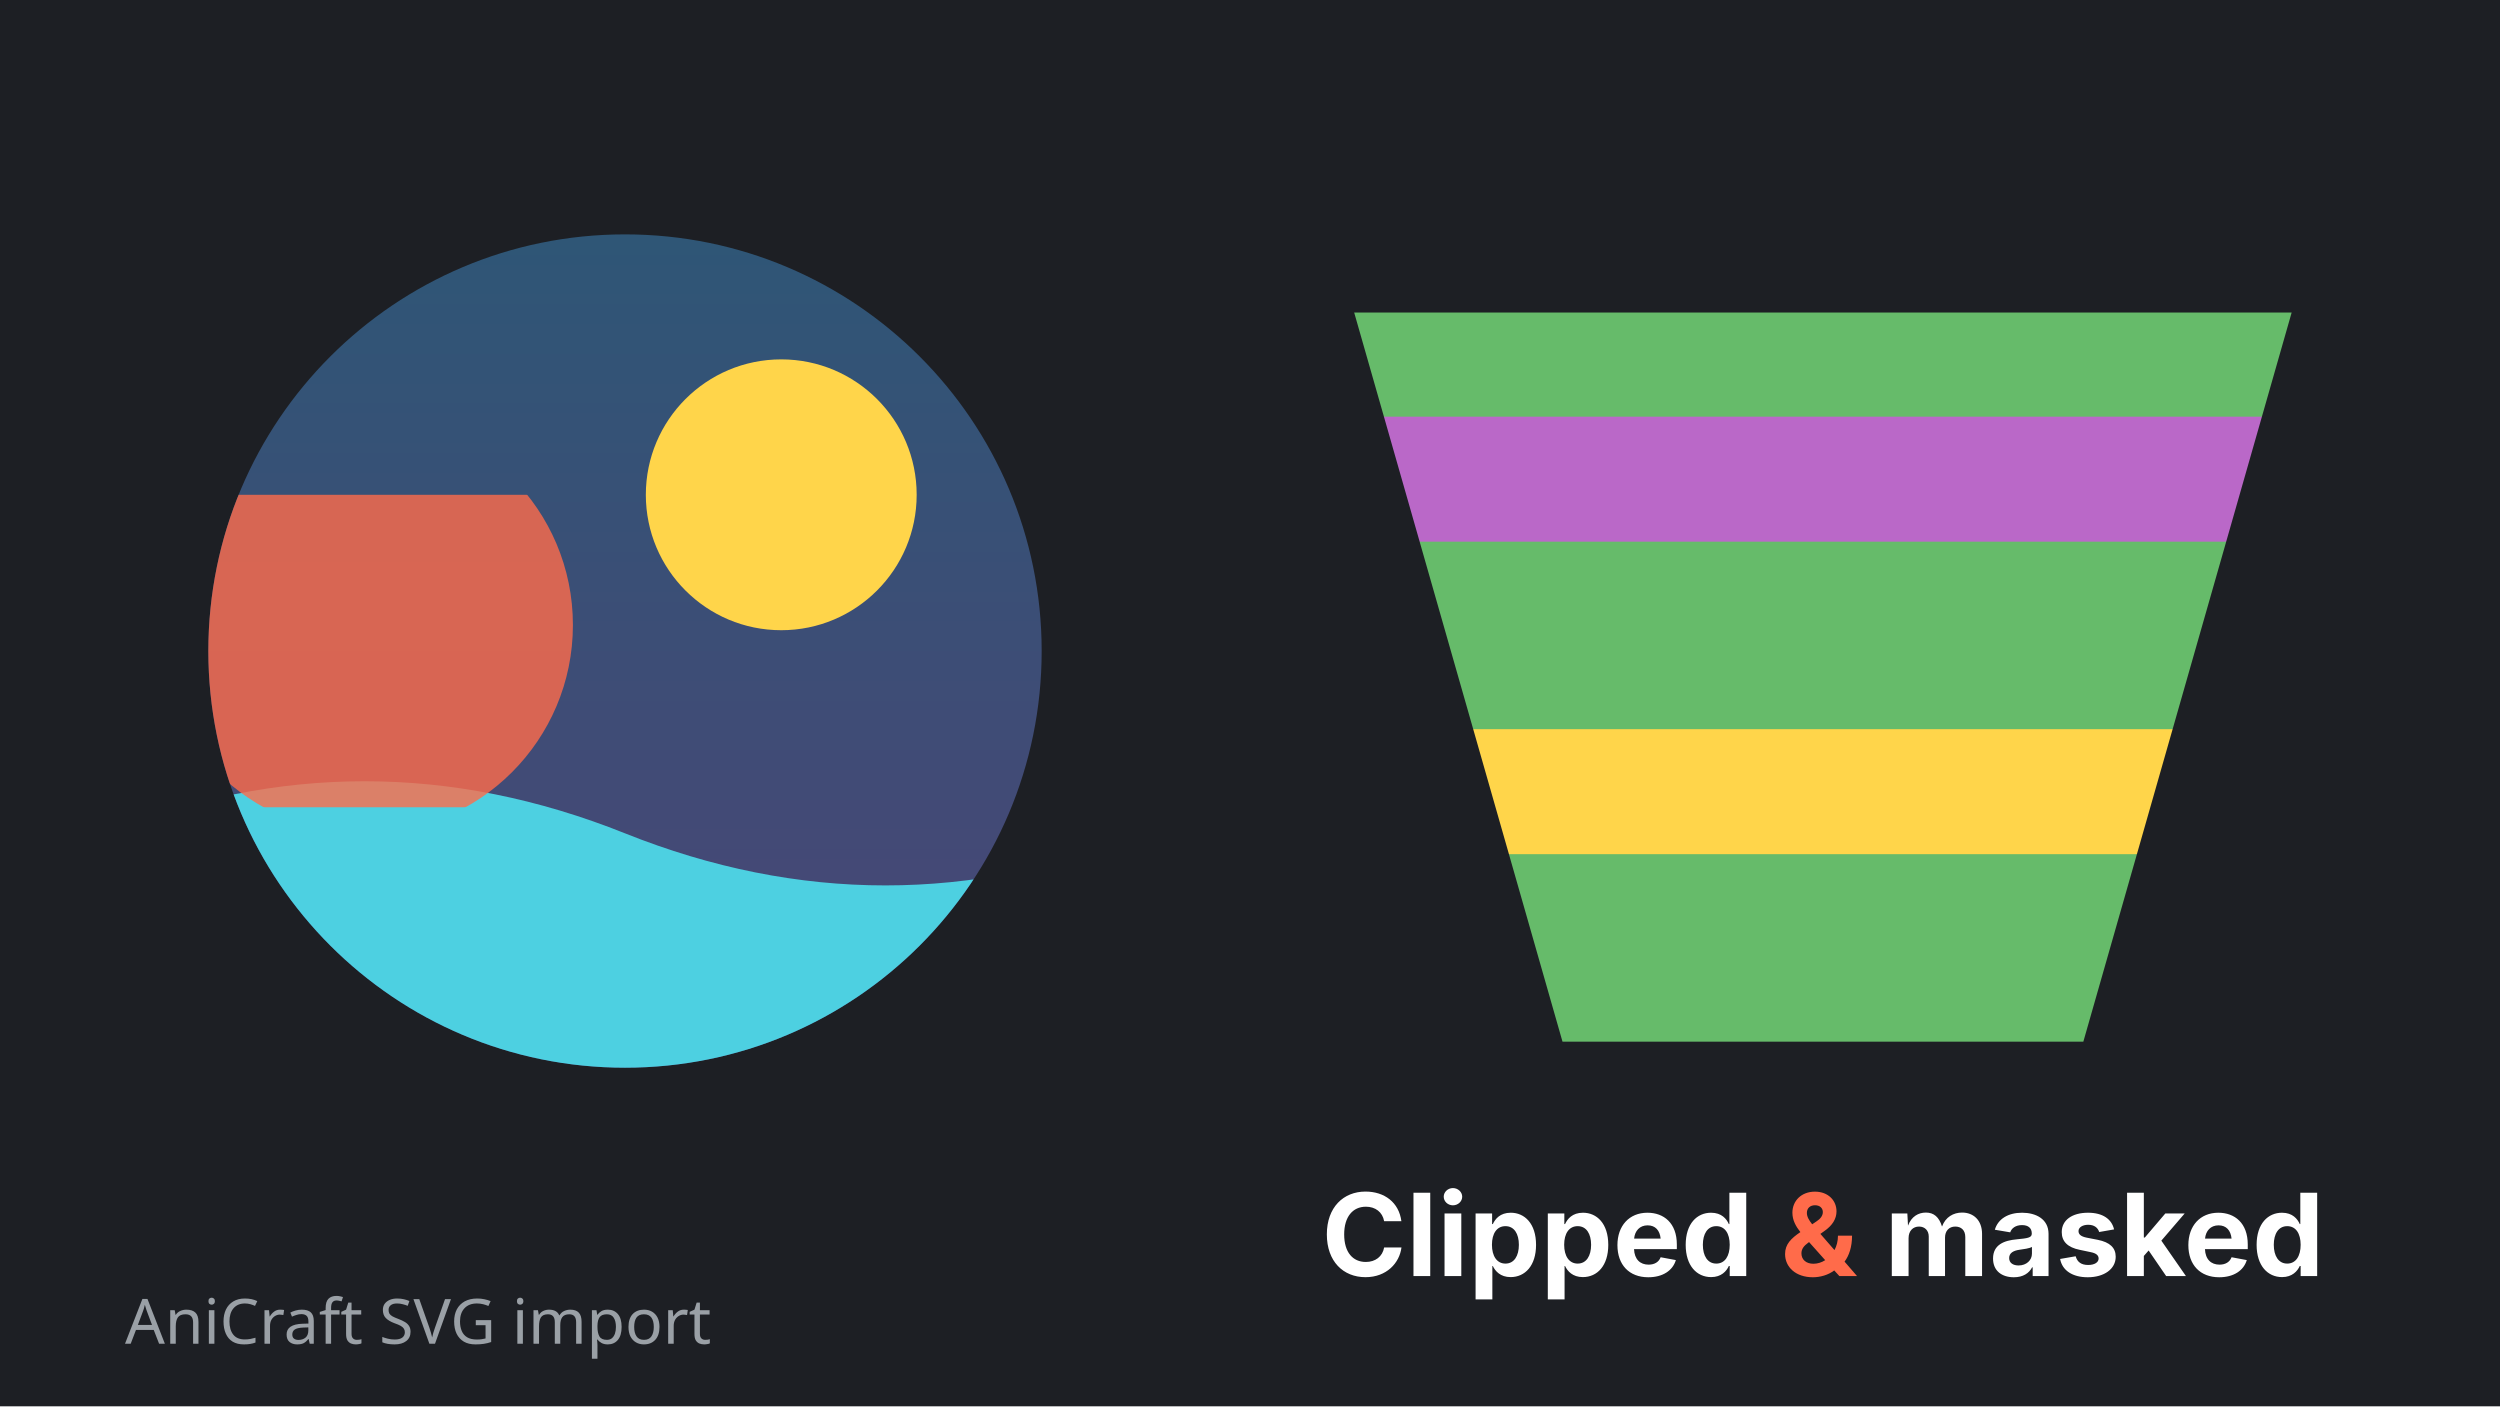
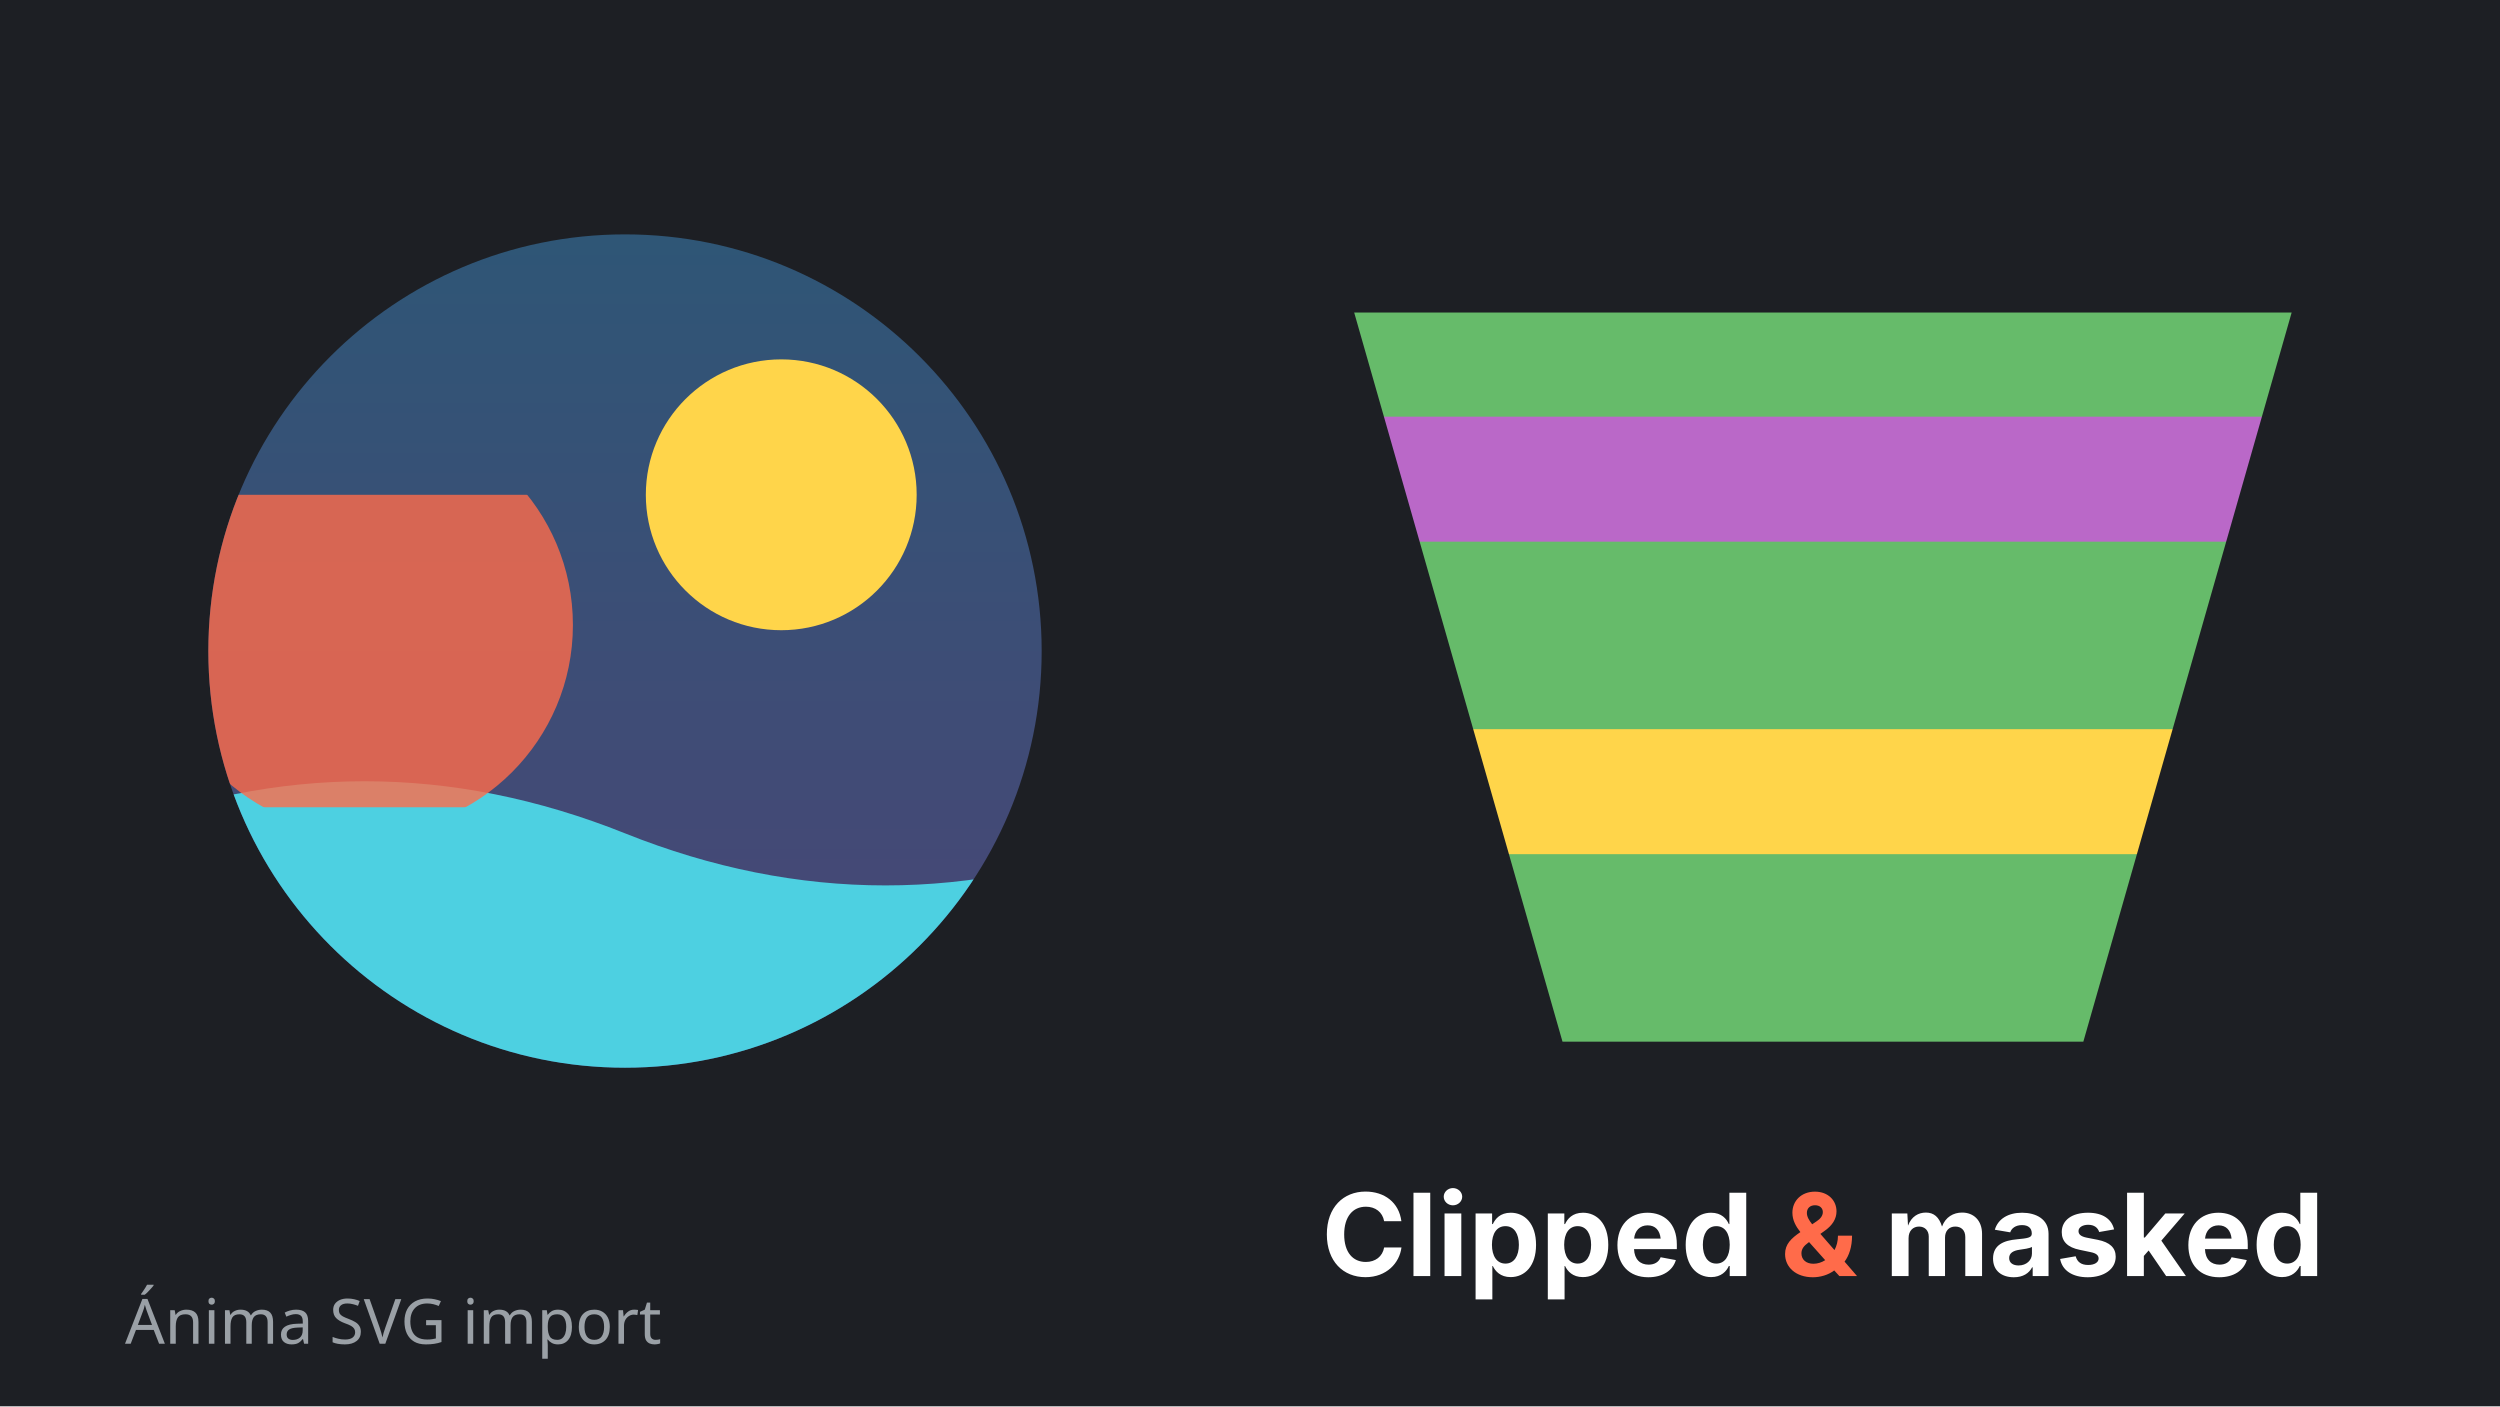
<svg xmlns="http://www.w3.org/2000/svg" width="480" height="270" viewBox="0 0 480 270">
  <defs>
    <clipPath id="frame">
      <rect width="480" height="270" />
    </clipPath>
    <clipPath id="porthole">
      <circle cx="120" cy="125" r="80" />
    </clipPath>
    <clipPath id="band">
      <rect x="0" y="95" width="480" height="60" />
    </clipPath>
    <mask id="reveal" maskUnits="userSpaceOnUse" x="0" y="0" width="480" height="270">
      <path d="M260 60 L440 60 L400 200 L300 200 Z" fill="#fff" />
    </mask>
    <linearGradient id="sky" x1="0" y1="0" x2="0" y2="1">
      <stop offset="0" stop-color="#2b5876" />
      <stop offset="1" stop-color="#4e4376" />
    </linearGradient>
  </defs>
  <g clip-path="url(#frame)">
    <rect width="480" height="270" fill="#1d1f24" />
    <g id="sea" clip-path="url(#porthole)">
      <rect x="20" y="25" width="200" height="200" fill="url(#sky)" />
      <circle cx="150" cy="95" r="26" fill="#ffd54a" />
      <path d="M20 160 Q70 140 120 160 T220 160 V230 H20 Z" fill="#4dd0e1" />
      <g clip-path="url(#band)">
        <circle cx="70" cy="120" r="40" fill="#ff6b4a" opacity="0.8" />
      </g>
    </g>
    <g id="stripes" mask="url(#reveal)">
      <rect x="240" y="40" width="220" height="180" fill="#66bb6a" />
      <rect x="240" y="80" width="220" height="24" fill="#ba68c8" />
      <rect x="240" y="140" width="220" height="24" fill="#ffd54a" />
    </g>
    <text x="350" y="245" font-family="Inter, Helvetica, Arial, sans-serif" font-size="22" font-weight="bold" fill="#ffffff" text-anchor="middle">Clipped <tspan fill="#ff6b4a">&amp;</tspan> masked</text>
-     <text x="24" y="258" font-family="'No Such Typeface', sans-serif" font-size="12" fill="#9aa0a6">AniCraft SVG import</text>
+     <text x="24" y="258" font-family="'No Such Typeface', sans-serif" font-size="12" fill="#9aa0a6">Ánima SVG import</text>
  </g>
</svg>
